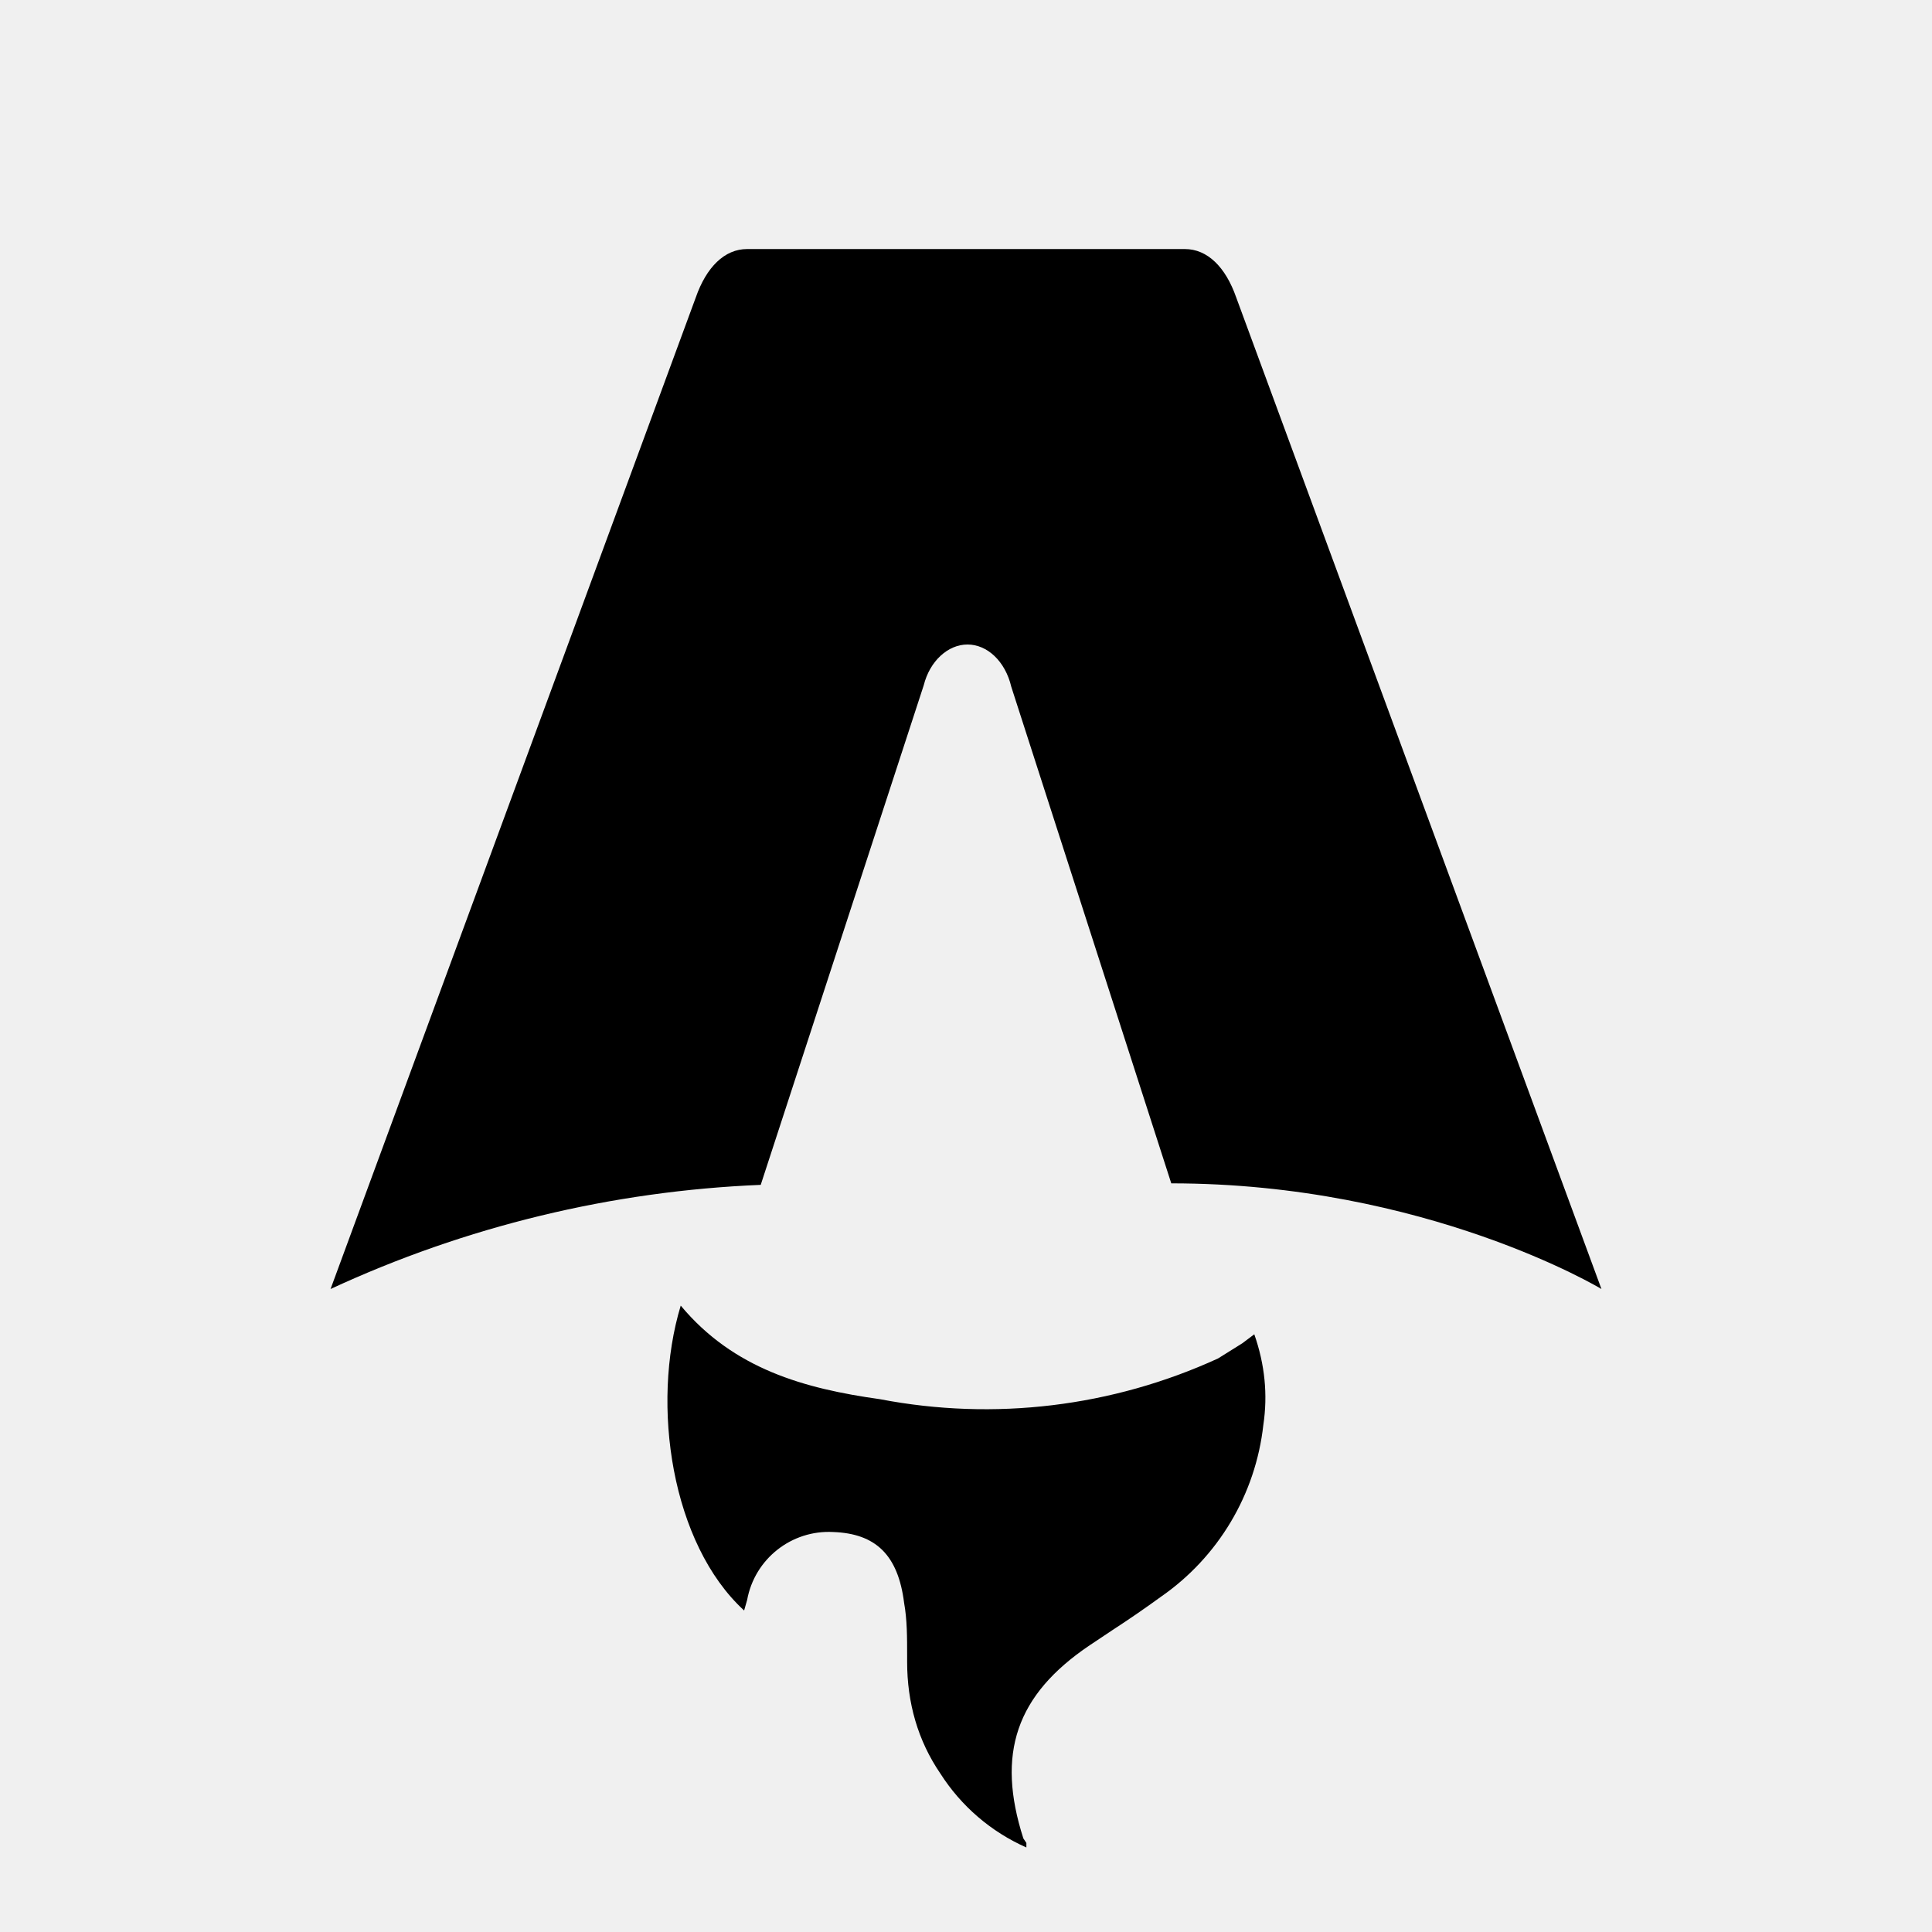
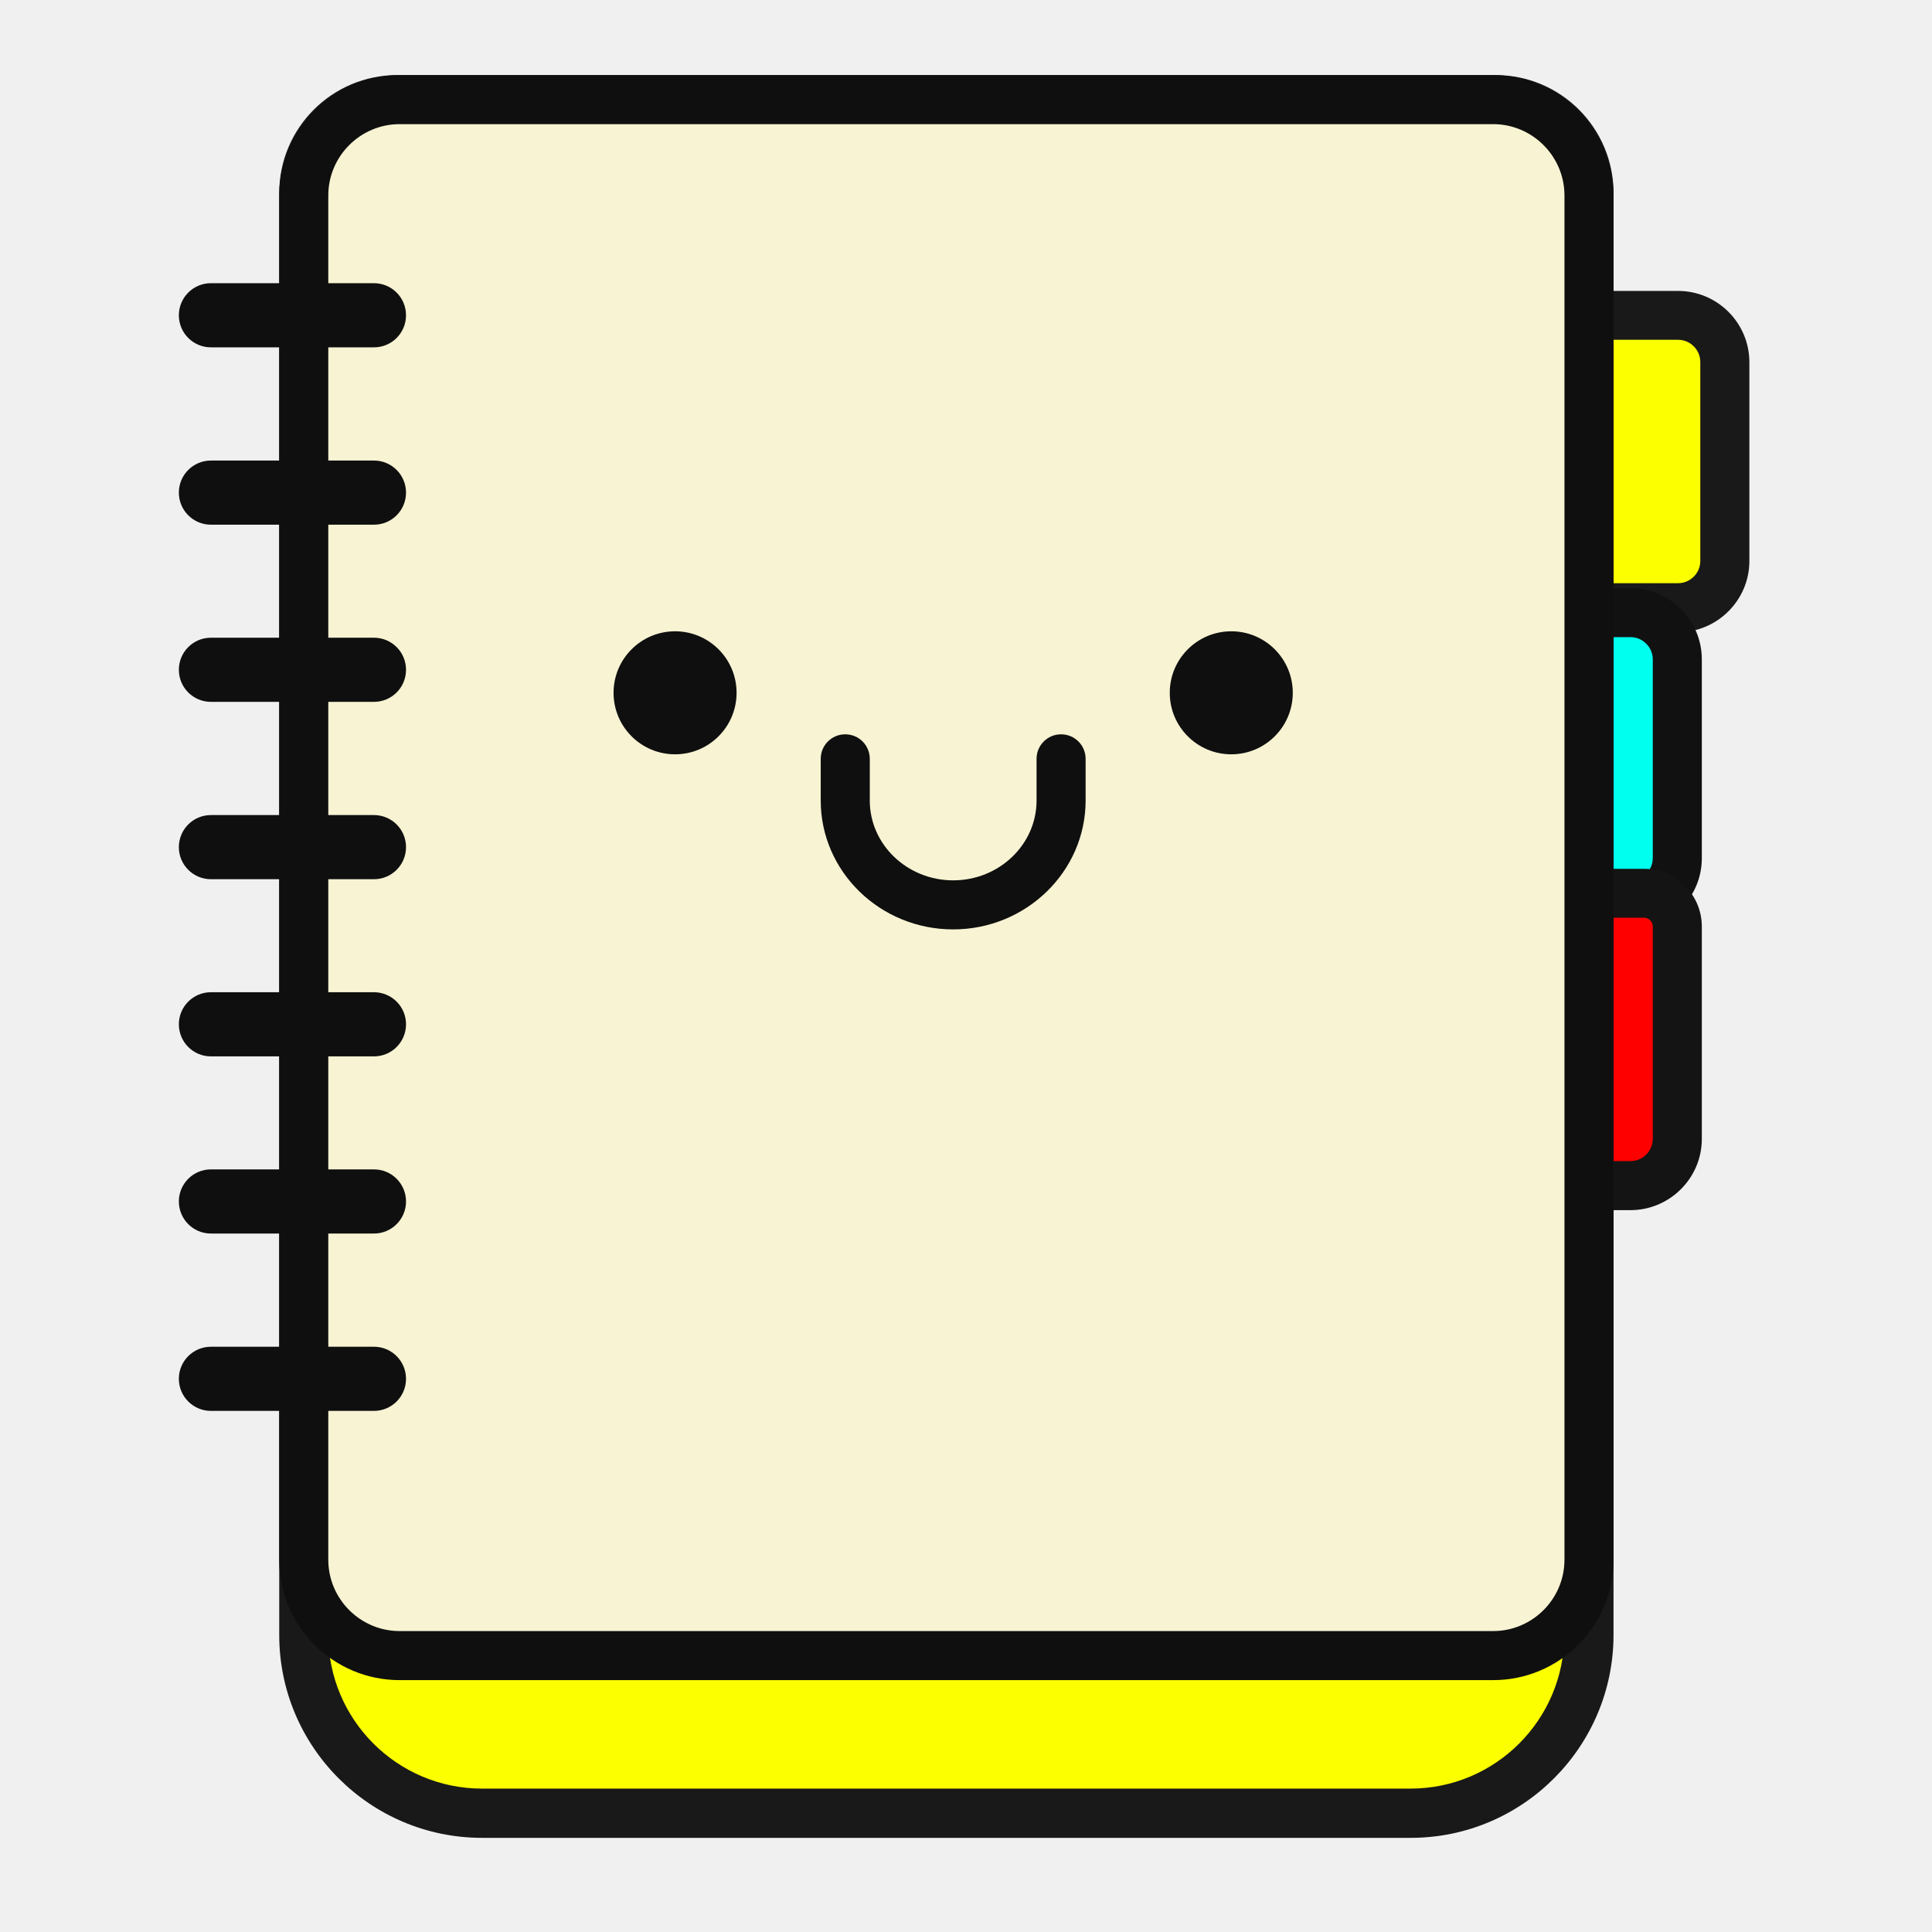
- <svg xmlns="http://www.w3.org/2000/svg" fill="none" viewBox="0 0 128 128">
-   <path d="M50.4 78.5a75.1 75.1 0 0 0-28.5 6.9l24.2-65.7c.7-2 1.9-3.2 3.4-3.2h29c1.5 0 2.7 1.2 3.4 3.2l24.2 65.7s-11.6-7-28.5-7L67 45.5c-.4-1.7-1.6-2.8-2.9-2.8-1.3 0-2.5 1.1-2.9 2.7L50.4 78.5Zm-1.1 28.2Zm-4.2-20.2c-2 6.6-.6 15.8 4.2 20.2a17.5 17.5 0 0 1 .2-.7 5.5 5.5 0 0 1 5.7-4.5c2.8.1 4.3 1.5 4.7 4.7.2 1.1.2 2.3.2 3.5v.4c0 2.7.7 5.2 2.2 7.4a13 13 0 0 0 5.7 4.9v-.3l-.2-.3c-1.8-5.6-.5-9.5 4.4-12.8l1.5-1a73 73 0 0 0 3.2-2.2 16 16 0 0 0 6.8-11.4c.3-2 .1-4-.6-6l-.8.6-1.6 1a37 37 0 0 1-22.4 2.7c-5-.7-9.7-2-13.2-6.2Z" />
-   <style>
-         path { fill: #000; }
-         @media (prefers-color-scheme: dark) {
-             path { fill: #FFF; }
-         }
-     </style>
+ <svg xmlns="http://www.w3.org/2000/svg" viewBox="0 0 1024 1024" class="icon" version="1.1" fill="#000000">
+   <g id="SVGRepo_bgCarrier" stroke-width="0" />
+   <g id="SVGRepo_tracerCarrier" stroke-linecap="round" stroke-linejoin="round" />
+   <g id="SVGRepo_iconCarrier">
+     <path d="M889.4 322.1h-131c-1.4 0-2.5-1.1-2.5-2.5V169.7c0-1.4 1.1-2.5 2.5-2.5h131c13.7 0 24.8 11.1 24.8 24.8v105.4c0 13.6-11.1 24.7-24.8 24.7z" fill="#fbff00" />
+     <path d="M889.4 335.1h-131c-8.6 0-15.5-7-15.5-15.5V169.7c0-8.6 7-15.5 15.5-15.5h131c20.8 0 37.8 16.9 37.8 37.8v105.4c0 20.7-17 37.7-37.8 37.7z m-120.5-26h120.5c6.5 0 11.8-5.3 11.8-11.8V191.9c0-6.5-5.3-11.8-11.8-11.8H768.9v129z" fill="#191919" />
+     <path d="M864.2 479.6h-131c-1.4 0-2.5-1.1-2.5-2.5V327.2c0-1.4 1.1-2.5 2.5-2.5h131c13.7 0 24.8 11.1 24.8 24.8v105.4c0 13.6-11.1 24.7-24.8 24.7z" fill="#00ffee" />
+     <path d="M864.2 492.6h-131c-8.6 0-15.5-7-15.5-15.5V327.2c0-8.6 7-15.5 15.5-15.5h131c20.8 0 37.8 16.9 37.8 37.8v105.4c0 20.8-17 37.7-37.8 37.7z m-120.5-26h120.5c6.5 0 11.8-5.3 11.8-11.8V349.5c0-6.5-5.3-11.8-11.8-11.8H743.7v128.9z" fill="#111111" />
+     <path d="M864.2 628.4h-131c-1.4 0-2.5-1.1-2.5-2.5V476c0-1.4 1.1-2.5 2.5-2.5h138.2c9.7 0 17.6 7.9 17.6 17.6v112.6c0 13.6-11.1 24.7-24.8 24.7z" fill="#ff0000" />
+     <path d="M864.2 641.4h-131c-8.6 0-15.5-7-15.5-15.5V476c0-8.6 7-15.5 15.5-15.5h138.2c16.9 0 30.6 13.7 30.6 30.6v112.6c0 20.7-17 37.7-37.8 37.7z m-120.5-26h120.5c6.5 0 11.8-5.3 11.8-11.8V491c0-2.5-2.1-4.6-4.6-4.6H743.7v129z" fill="#141414" />
+     <path d="M747.7 961.1H255.5c-52.2 0-94.5-42.3-94.5-94.5V102.3c0-27.3 22.2-49.5 49.5-49.5h582.2c27.3 0 49.5 22.2 49.5 49.5v764.2c0 52.2-42.3 94.6-94.5 94.6z" fill="#fbff00" />
+     <path d="M747.7 974.1H255.5c-59.3 0-107.5-48.2-107.5-107.5V102.3c0-34.5 28-62.5 62.5-62.5h582.2c34.5 0 62.5 28 62.5 62.5v764.2c0 59.3-48.2 107.6-107.5 107.6zM210.5 65.8c-20.1 0-36.5 16.4-36.5 36.5v764.2c0 45 36.6 81.5 81.5 81.5h492.1c45 0 81.5-36.6 81.5-81.5V102.3c0-20.1-16.4-36.5-36.5-36.5H210.5z" fill="#191919" />
+     <path d="M791.4 877.5H211.8c-28.1 0-50.8-22.7-50.8-50.8V103.6c0-28.1 22.7-50.8 50.8-50.8h579.6c28.1 0 50.8 22.7 50.8 50.8v723.1c0 28.1-22.7 50.8-50.8 50.8z" fill="#f7f3d3" />
+     <path d="M791.4 890.5H211.8c-35.2 0-63.8-28.6-63.8-63.8V103.6c0-35.2 28.6-63.8 63.8-63.8h579.6c35.2 0 63.8 28.6 63.8 63.8v723.1c0 35.2-28.6 63.8-63.8 63.8zM211.8 65.8c-20.8 0-37.8 17-37.8 37.8v723.1c0 20.8 17 37.8 37.8 37.8h579.6c20.8 0 37.8-17 37.8-37.8V103.6c0-20.8-17-37.8-37.8-37.8H211.8z" fill="#0F0F0F" />
+     <path d="M357.8 367.2m-32.6 0a32.6 32.6 0 1 0 65.2 0 32.6 32.6 0 1 0-65.2 0Z" fill="#0F0F0F" />
+     <path d="M652.6 367.2m-32.6 0a32.6 32.6 0 1 0 65.2 0 32.6 32.6 0 1 0-65.2 0Z" fill="#0F0F0F" />
+     <path d="M505.2 492.6c-38.7 0-70.2-30.6-70.2-68.3v-22.1c0-7.2 5.8-13 13-13s13 5.8 13 13v22.1c0 23.3 19.8 42.3 44.2 42.3 24.4 0 44.2-19 44.2-42.3v-22.1c0-7.2 5.8-13 13-13s13 5.8 13 13v22.1c0 37.6-31.5 68.3-70.2 68.3z" fill="#0F0F0F" />
+     <path d="M198.2 184.1h-86.4c-9.4 0-17-7.6-17-17s7.6-17 17-17h86.4c9.4 0 17 7.6 17 17s-7.6 17-17 17zM198.2 278.1h-86.4c-9.4 0-17-7.6-17-17s7.6-17 17-17h86.4c9.4 0 17 7.6 17 17s-7.6 17-17 17zM198.2 372h-86.4c-9.4 0-17-7.6-17-17s7.6-17 17-17h86.4c9.4 0 17 7.6 17 17s-7.6 17-17 17zM198.2 466h-86.4c-9.4 0-17-7.6-17-17s7.6-17 17-17h86.4c9.4 0 17 7.6 17 17s-7.6 17-17 17zM198.2 559.9h-86.4c-9.4 0-17-7.6-17-17s7.6-17 17-17h86.4c9.4 0 17 7.6 17 17s-7.6 17-17 17zM198.2 653.8h-86.4c-9.4 0-17-7.6-17-17s7.6-17 17-17h86.4c9.4 0 17 7.6 17 17s-7.6 17-17 17zM198.2 747.8h-86.4c-9.4 0-17-7.6-17-17s7.6-17 17-17h86.4c9.4 0 17 7.6 17 17s-7.6 17-17 17z" fill="#0F0F0F" />
+   </g>
</svg>
